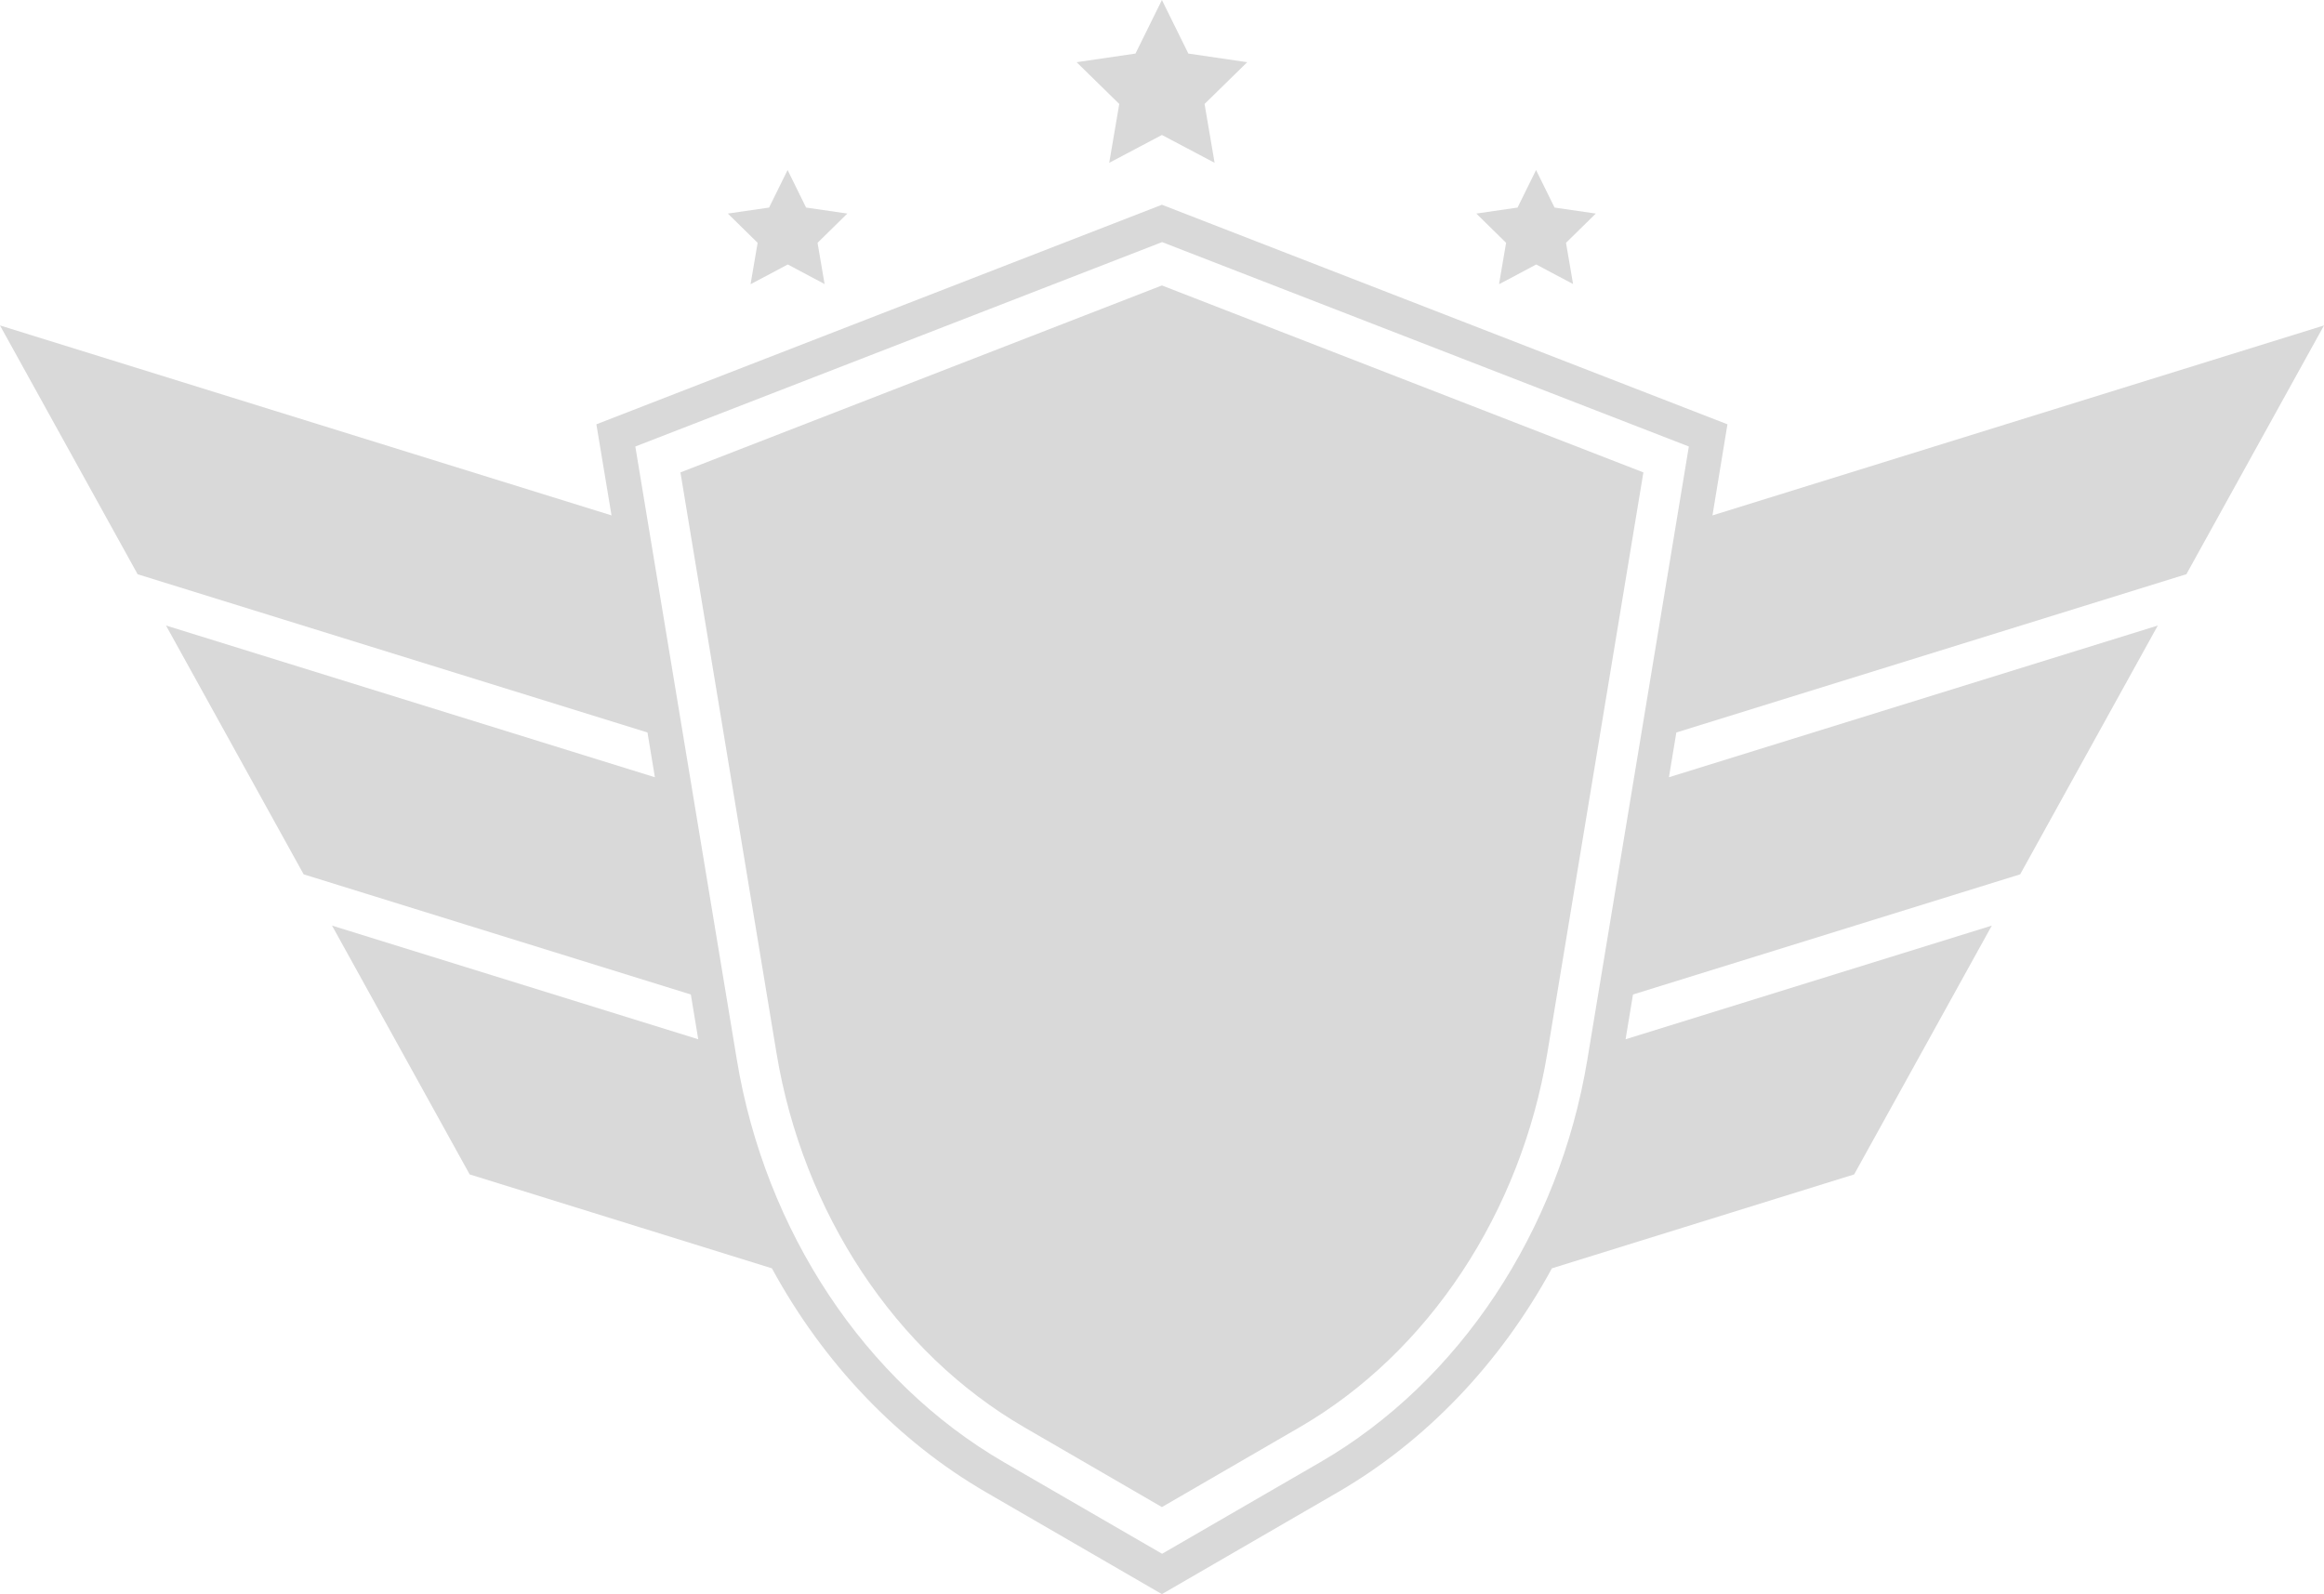
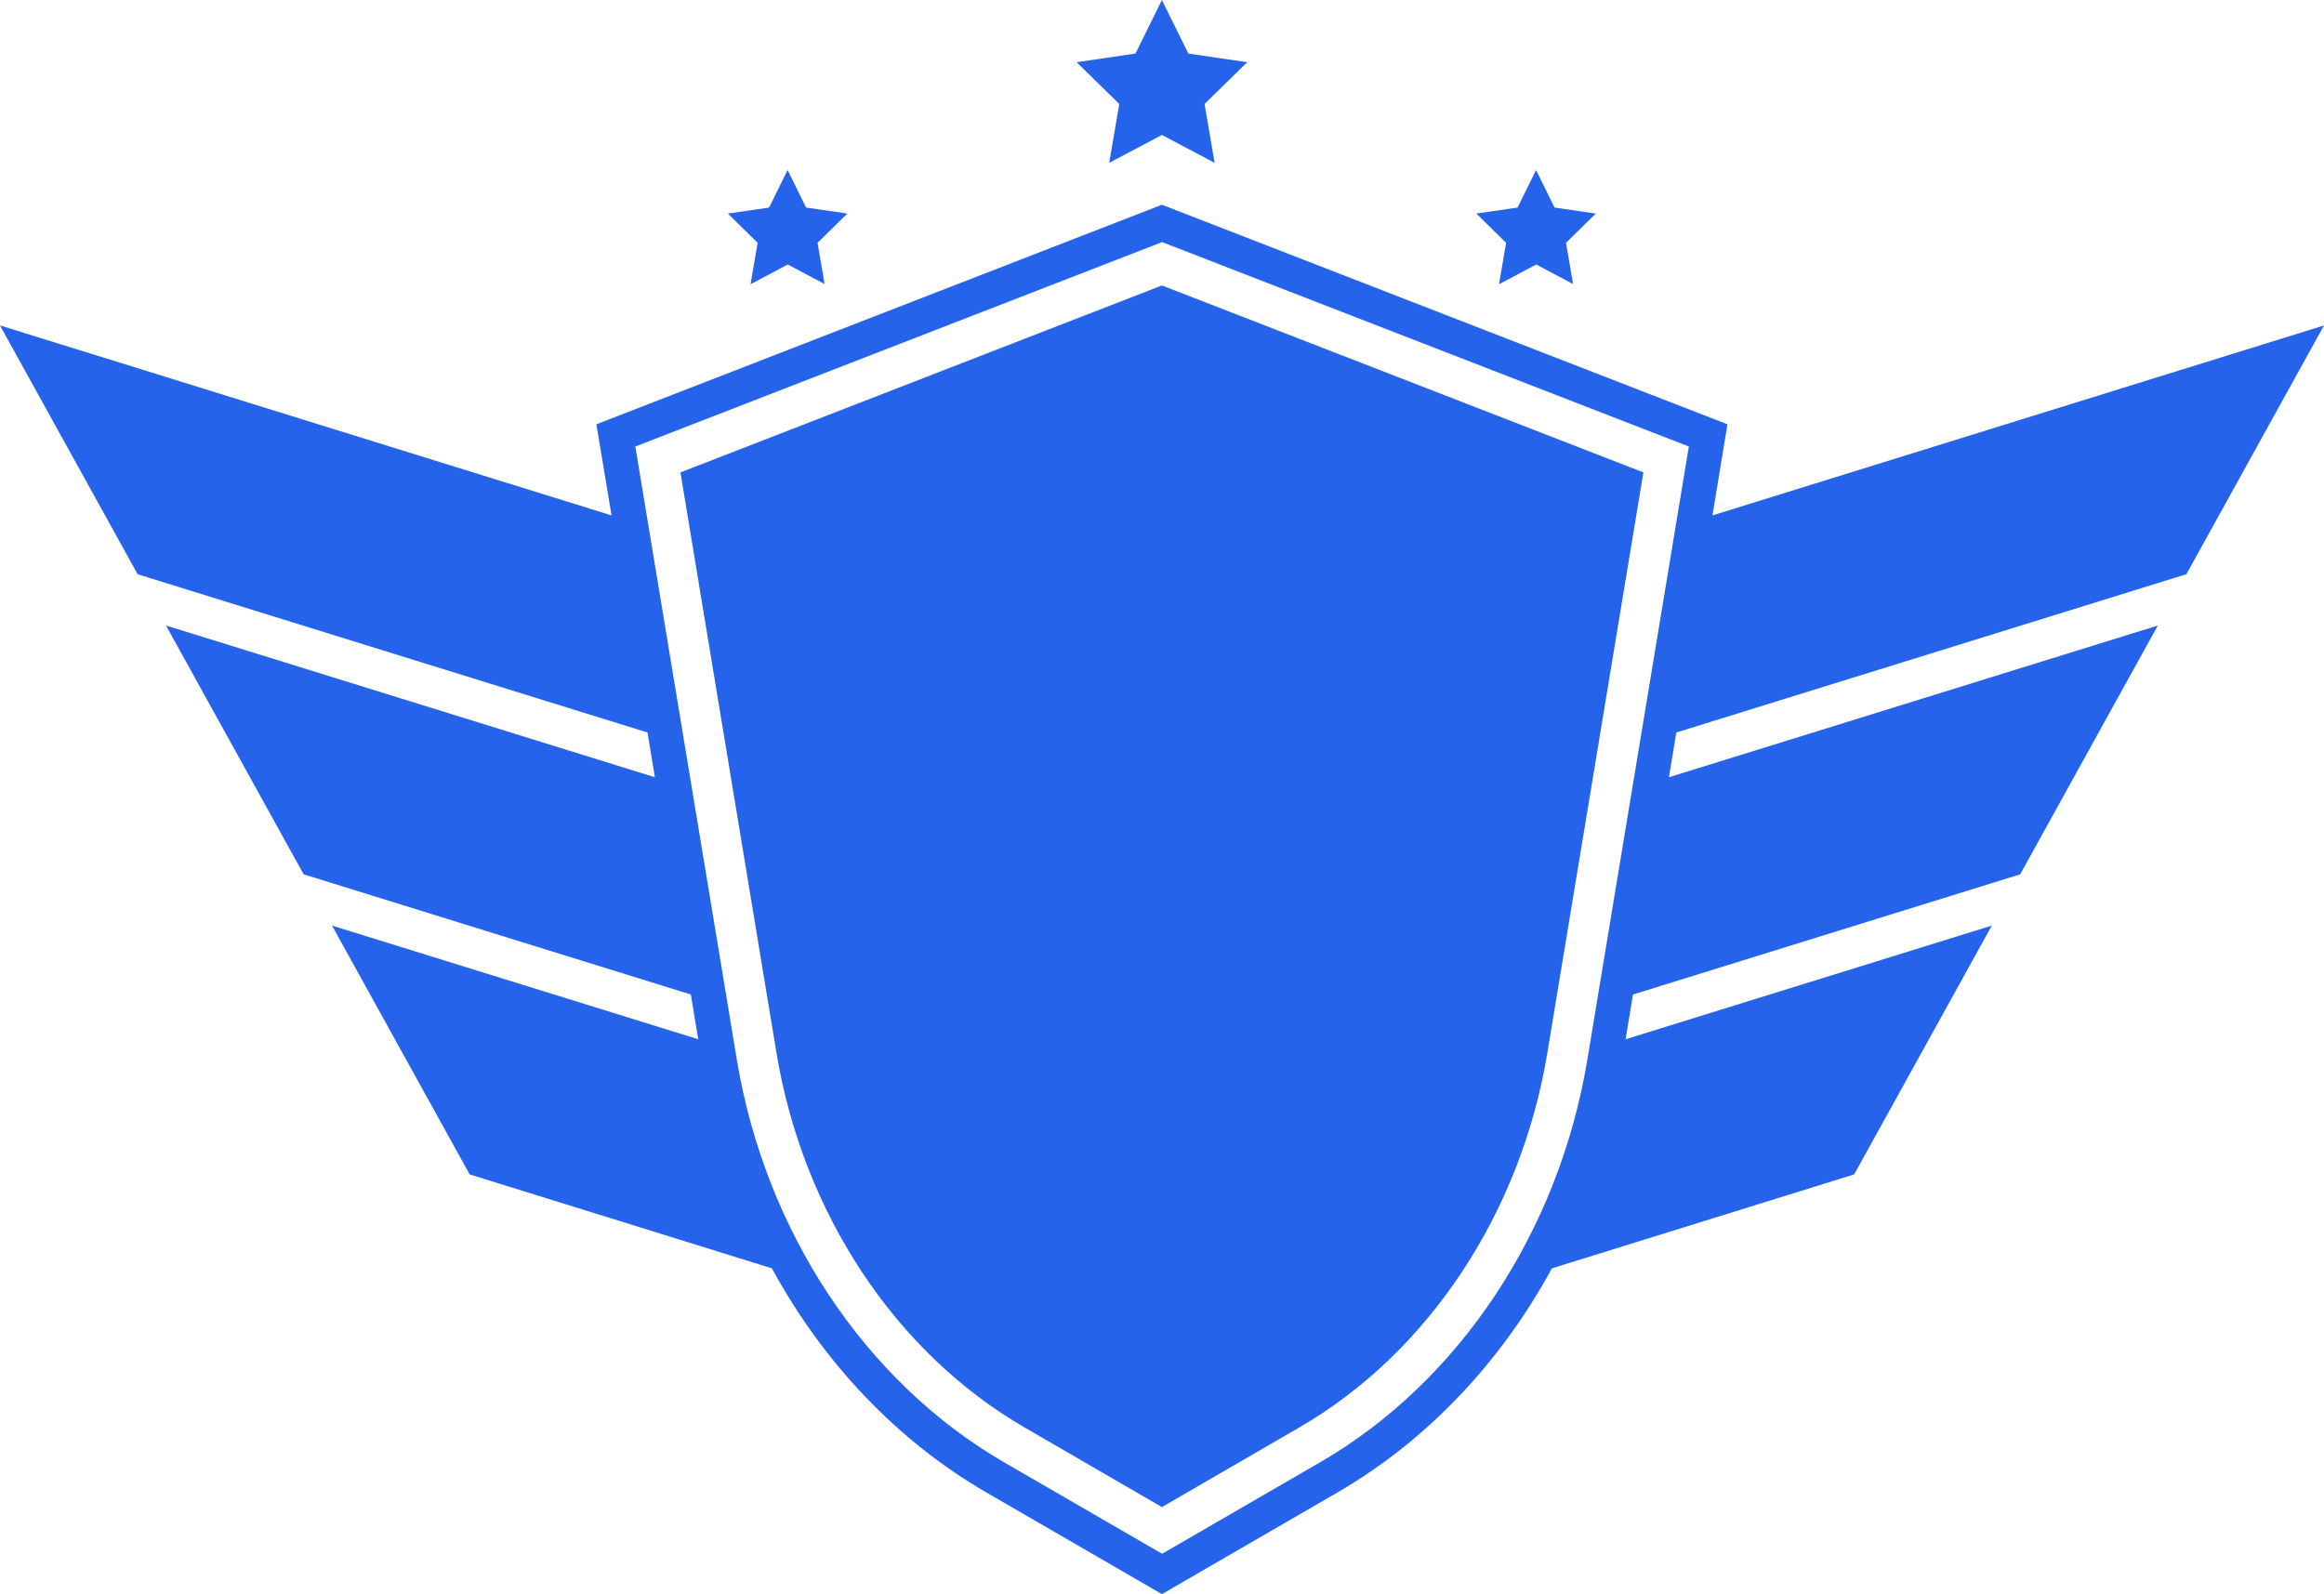
<svg xmlns="http://www.w3.org/2000/svg" version="1.1" width="131.87" height="90.46">
  <svg id="SvgjsSvg1005" viewBox="0 0 131.87 90.46">
    <defs>
      <style>
      .cls-1 {
-         fill: #d9d9d9;
+         fill: #2563EB;
        fill-rule: evenodd;
        stroke-width: 0px;
      }
    </style>
    </defs>
    <g id="SvgjsG1004">
      <g id="SvgjsG1003">
        <g id="SvgjsG1002" data-name="Layer">
          <path class="cls-1" d="M65.93,16.2l-27.32,10.61,5.45,32.95c1.5,9.07,6.75,17,14.04,21.23l7.83,4.54,7.83-4.54c7.29-4.23,12.54-12.16,14.04-21.23l5.45-32.95-27.32-10.61ZM85.08,16.12l2.09-1.11,2.09,1.11-.4-2.34,1.69-1.66-2.34-.34-1.05-2.13-1.05,2.13-2.34.34,1.69,1.66-.4,2.34ZM62.94,9.24l2.99-1.58,2.99,1.58-.57-3.34,2.42-2.37-3.34-.49L65.93,0l-1.5,3.04-3.34.49,2.42,2.37-.57,3.34ZM42.61,16.12l2.09-1.11,2.09,1.11-.4-2.34,1.69-1.66-2.34-.34-1.05-2.13-1.05,2.13-2.34.34,1.69,1.66-.4,2.34Z" />
        </g>
      </g>
      <g id="SvgjsG1001">
        <g id="SvgjsG1000" data-name="Layer">
          <path class="cls-1" d="M124.06,32.59l7.81-14.12-34.7,10.78.85-5.17-32.09-12.46-32.09,12.46.86,5.17L0,18.47l7.81,14.12,28.93,8.98.42,2.54-27.74-8.61,7.81,14.12,21.97,6.82.42,2.54-20.78-6.45,7.81,14.12,17.15,5.33c2.92,5.37,7.13,9.8,12.17,12.72l9.96,5.77,9.96-5.77c5.04-2.92,9.25-7.35,12.17-12.72l17.15-5.33,7.81-14.12-20.78,6.45.42-2.54,21.97-6.82,7.81-14.12-27.74,8.61.42-2.54,28.93-8.98ZM90.07,60.14c-1.61,9.74-7.28,18.28-15.15,22.84l-8.98,5.2-8.98-5.2c-7.88-4.57-13.54-13.11-15.15-22.84l-5.76-34.8,29.89-11.6,29.89,11.6-5.76,34.8Z" />
        </g>
      </g>
    </g>
  </svg>
  <style>@media (prefers-color-scheme: light) { :root { filter: none; } }
</style>
</svg>
